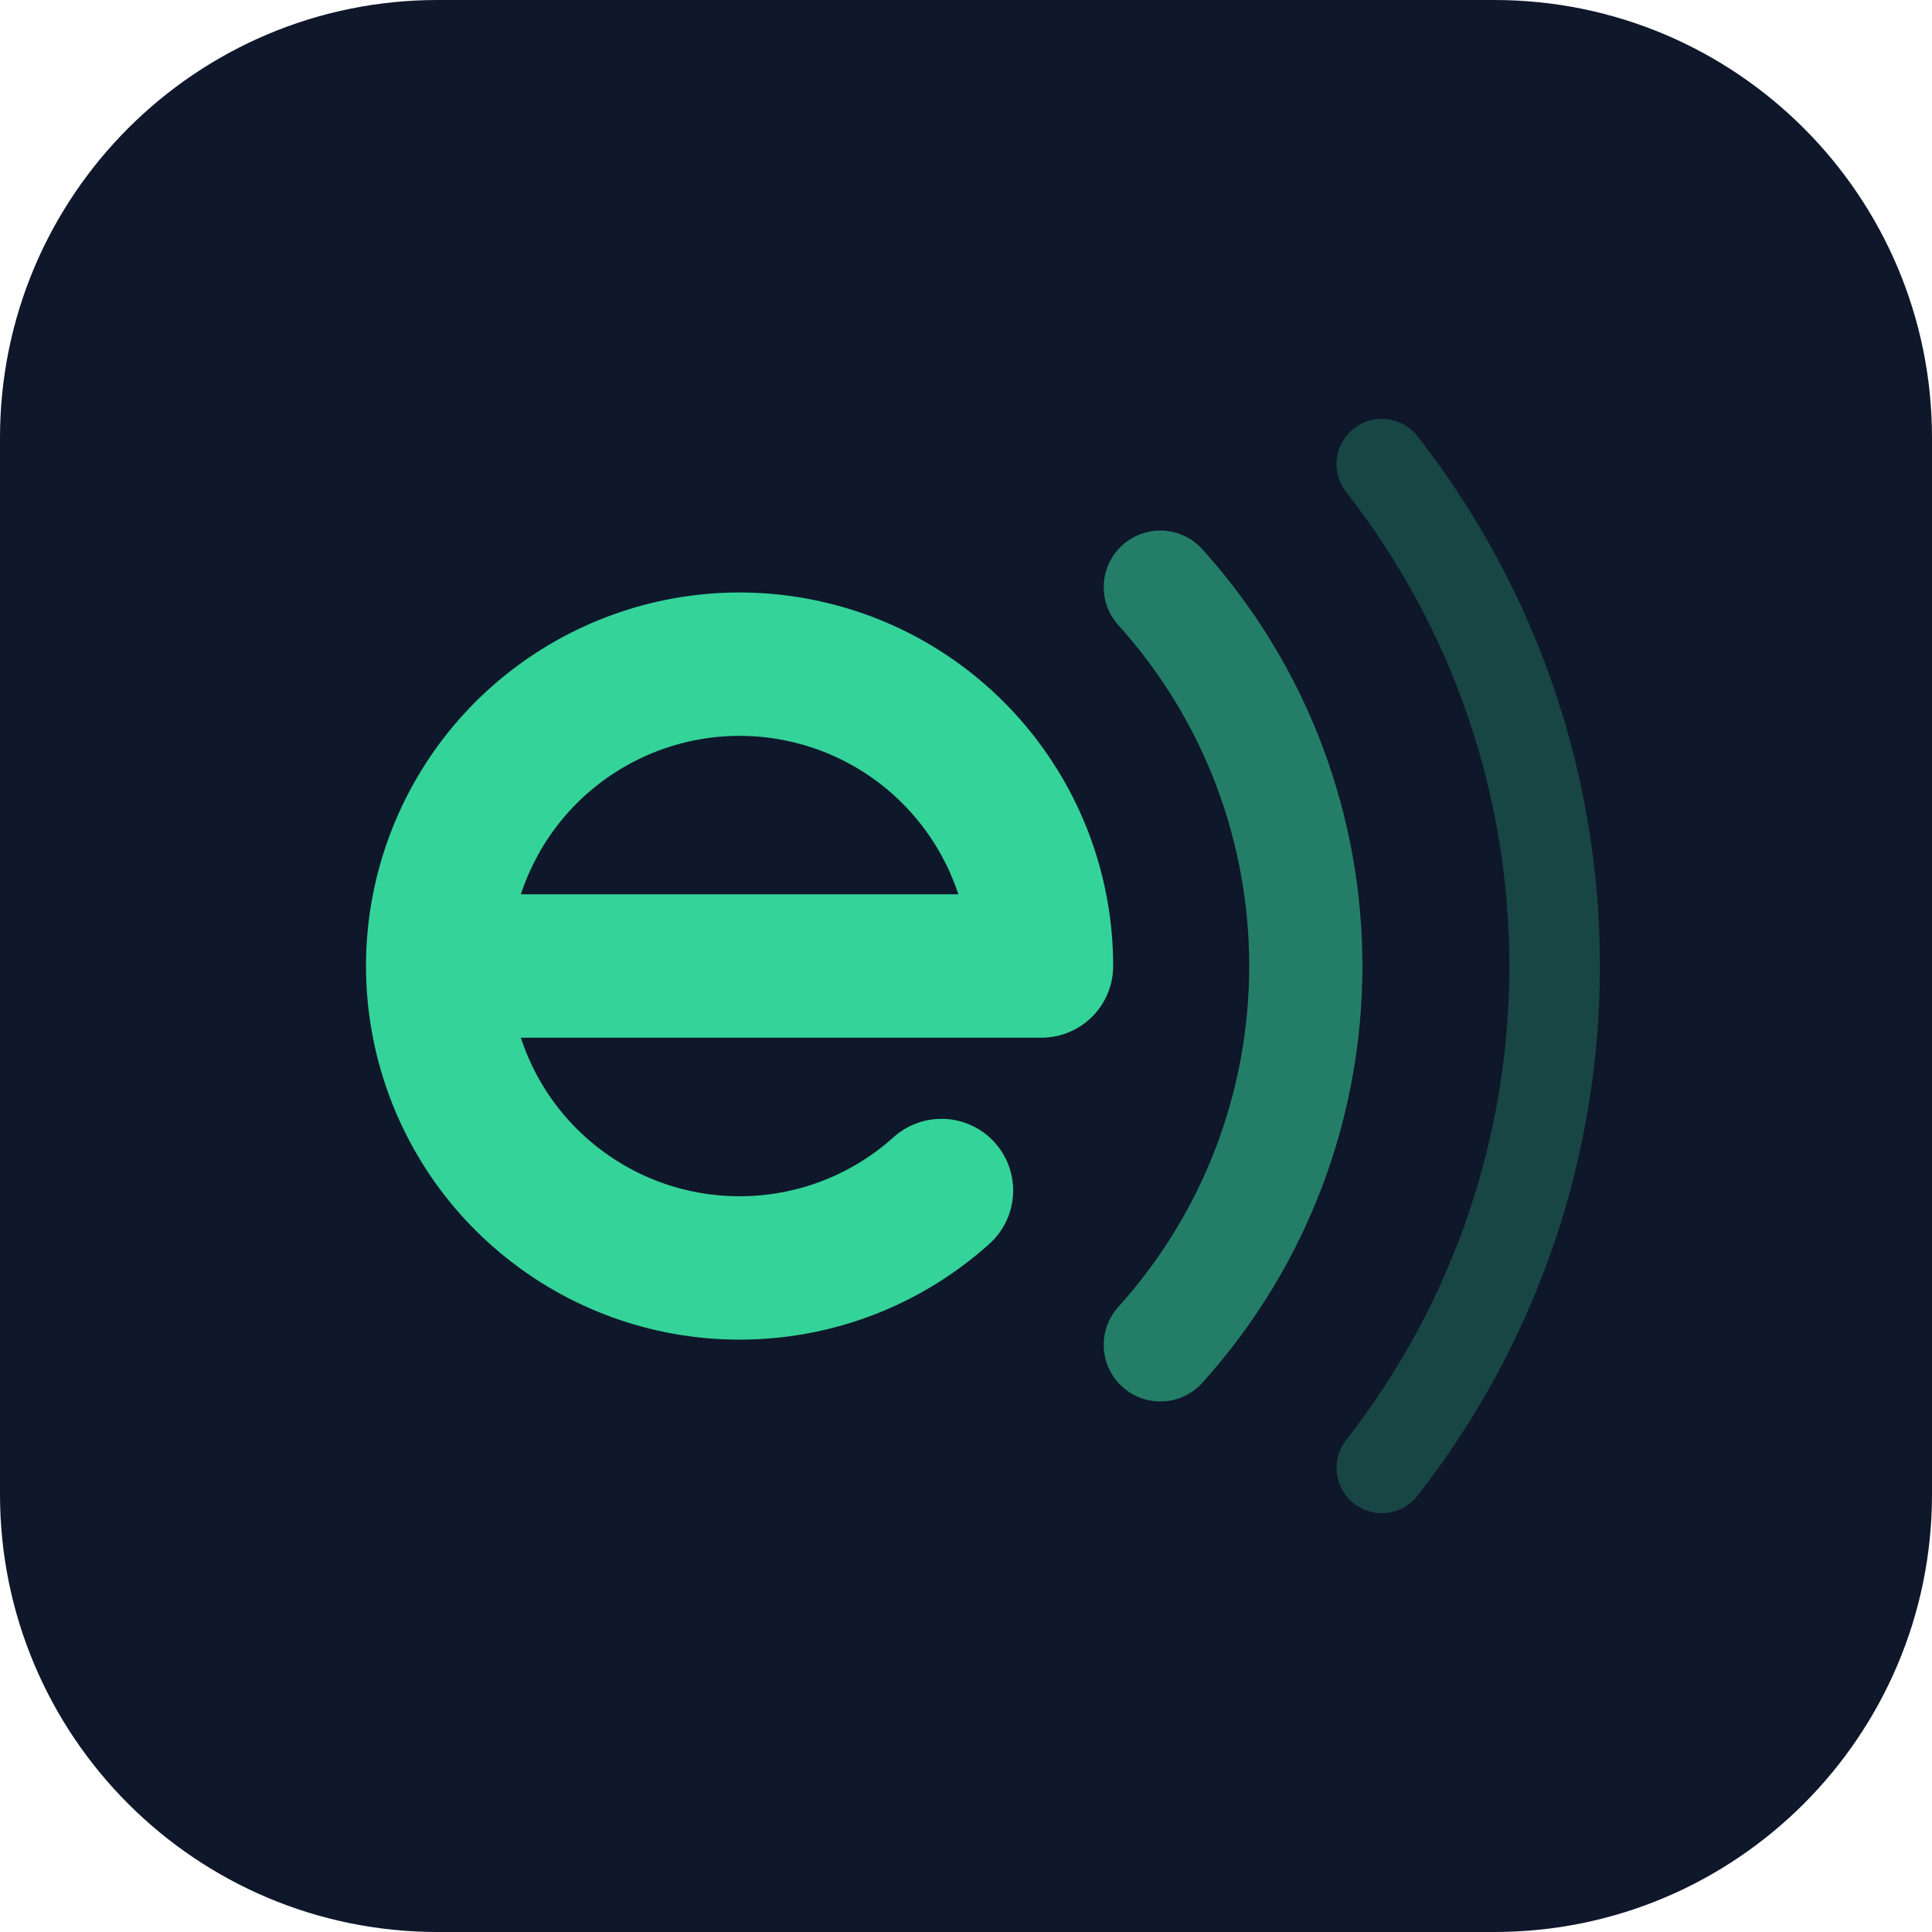
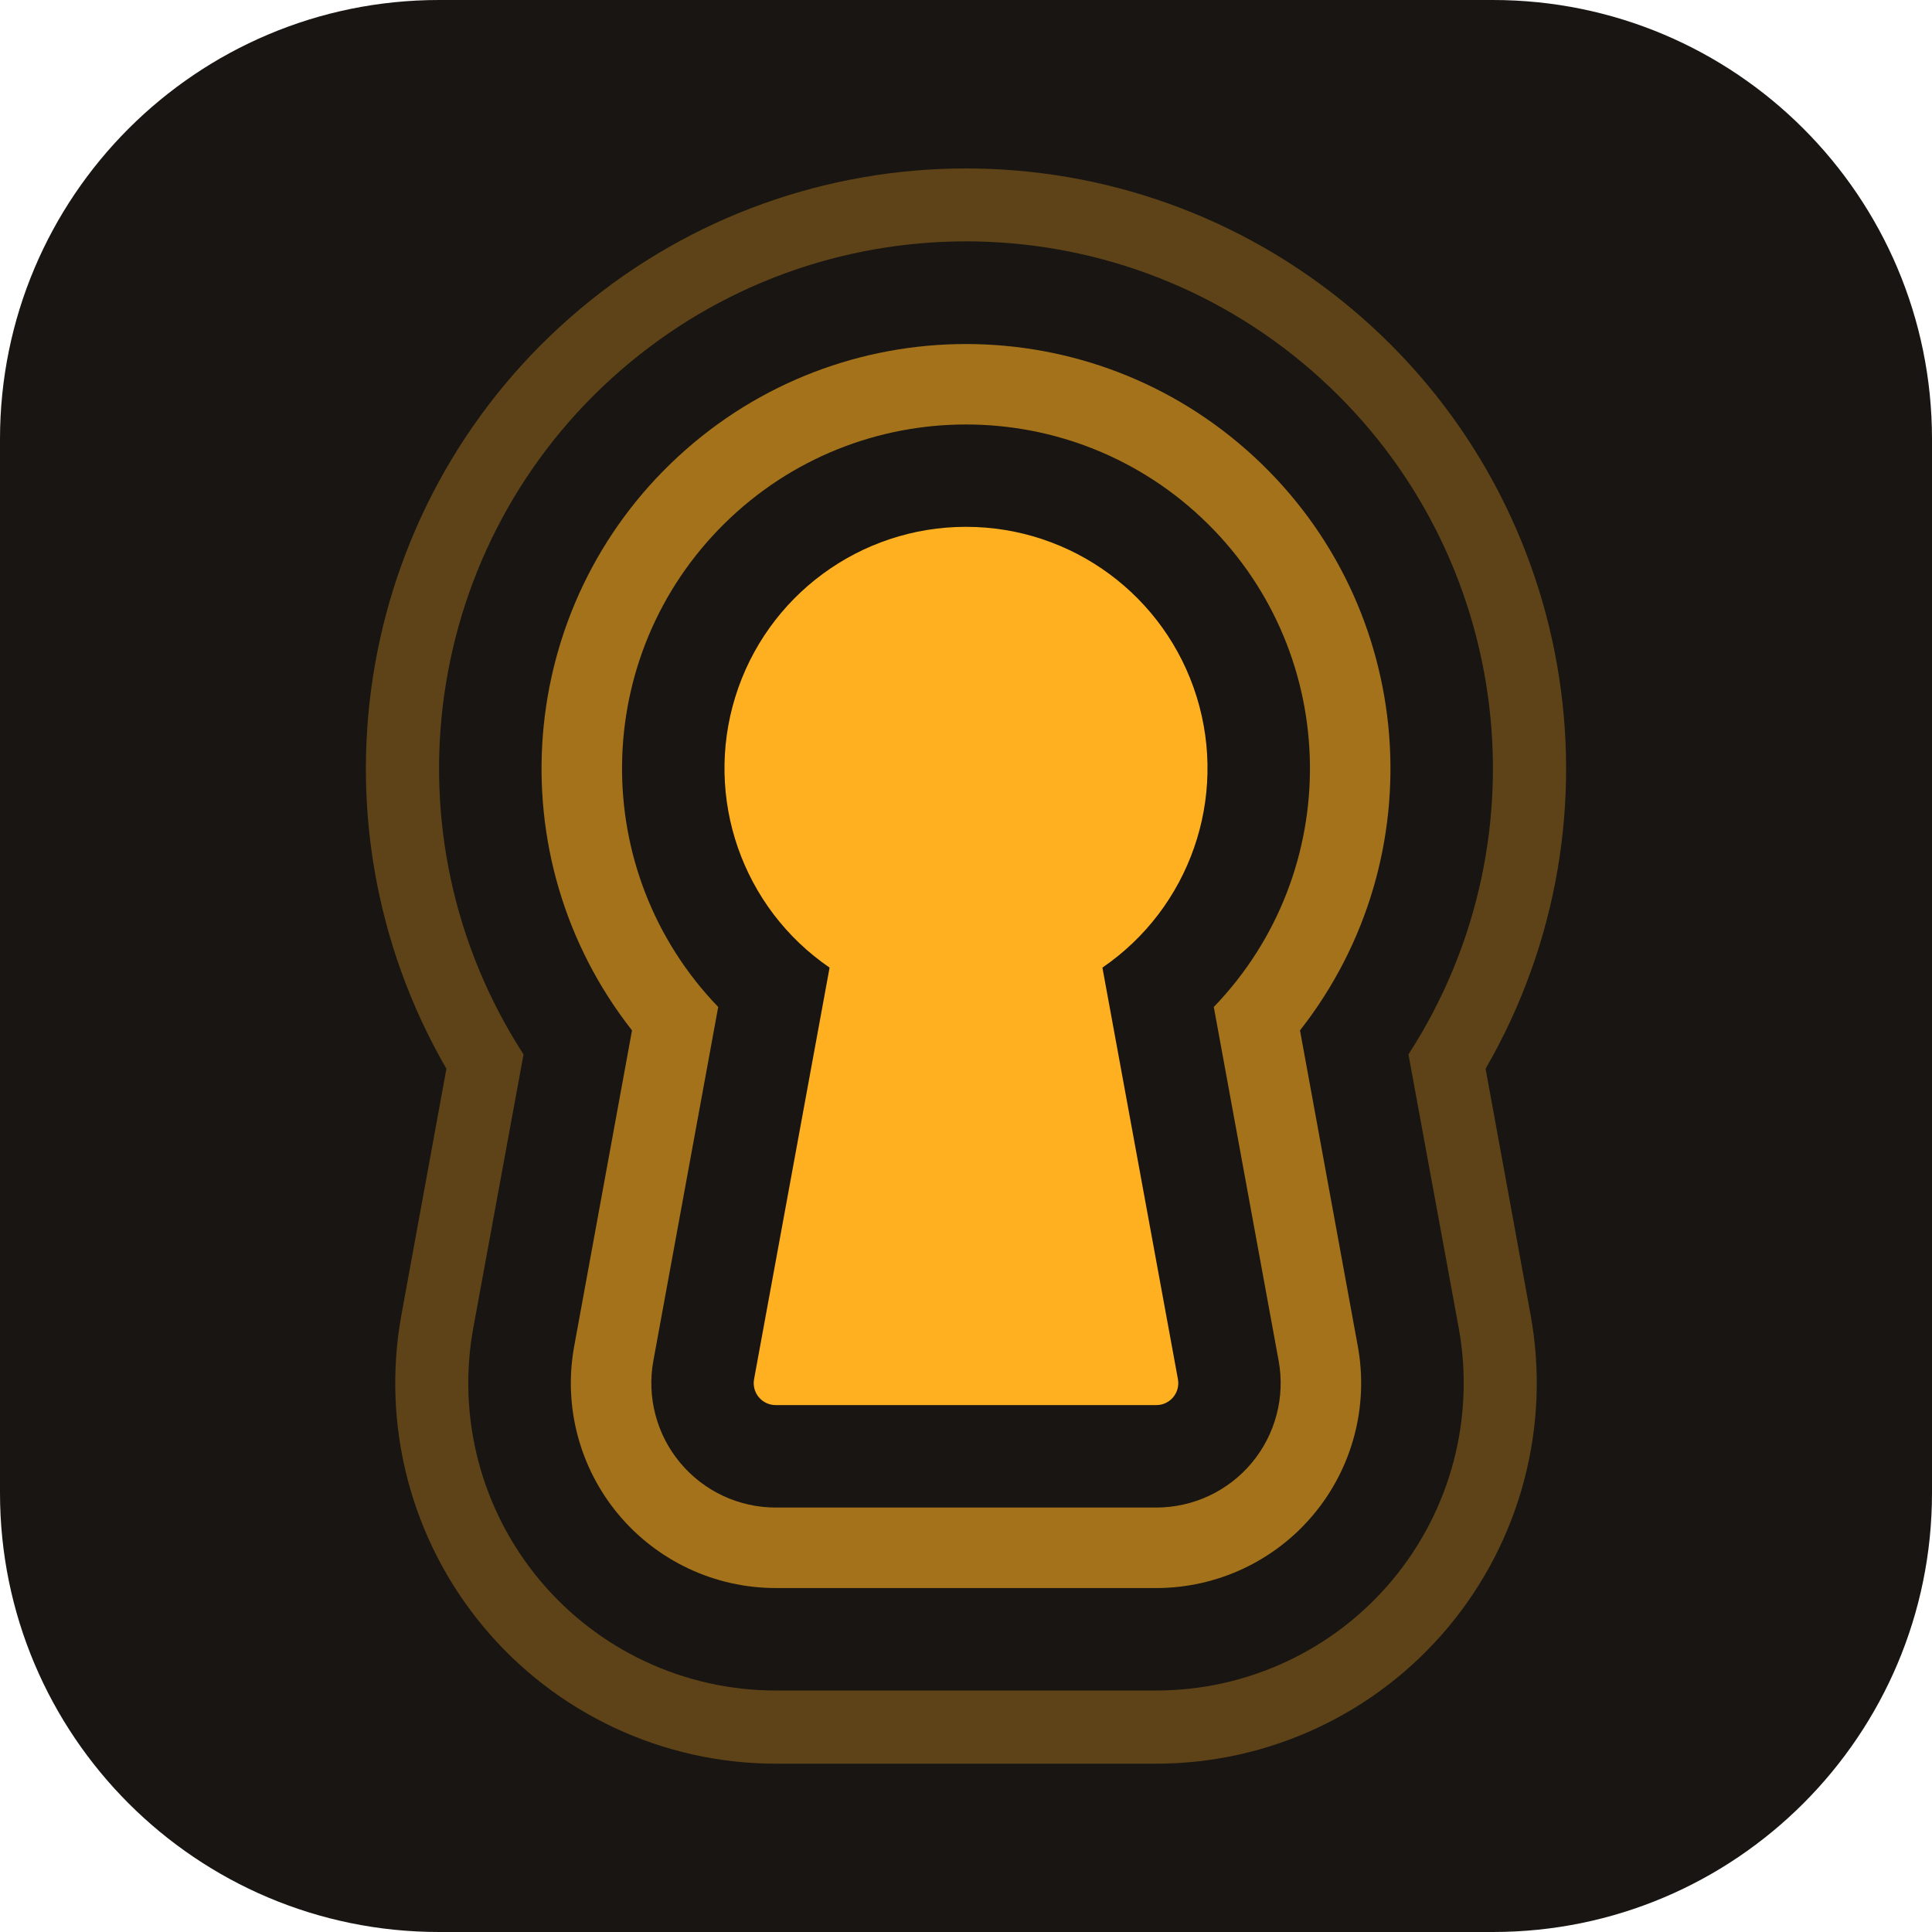
- <svg xmlns="http://www.w3.org/2000/svg" viewBox="0 0 512 512">
-   <rect width="512" height="512" rx="116" fill="#0F172A" />
-   <g fill="none" stroke="#34D399" stroke-linecap="round">
-     <path d="M 276.0 256.0 A 80 80 0 1 0 249.5 315.5 M 116 256 H 276" stroke-width="38" />
-     <path d="M 307.5 356.4 A 150 150 0 0 0 307.5 155.6" stroke-width="30" opacity=".55" />
-     <path d="M 366.2 389.0 A 216 216 0 0 0 366.2 123.0" stroke-width="24" opacity=".25" />
-   </g>
+ <svg xmlns="http://www.w3.org/2000/svg" viewBox="0 0 132 132">
+   <rect width="132" height="132" rx="30" fill="#181512" />
+   <path d="M30.5,73.02 A41,41 0 1,1 101.5,73.02 L104.57,89.81 A26,26 0 0,1 79,120.5 L53,120.5 A26,26 0 0,1 27.43,89.81 Z M35.77,72.04 A36,36 0 1,1 96.23,72.04 L99.66,90.71 A21,21 0 0,1 79,115.5 L53,115.5 A21,21 0 0,1 32.34,90.71 Z" fill="#FFB020" fill-rule="evenodd" opacity="0.3" />
+   <path d="M43.18,70.4 A29,29 0 1,1 88.82,70.4 L92.77,91.98 A14,14 0 0,1 79,108.5 L53,108.5 A14,14 0 0,1 39.23,91.98 Z M49.07,68.8 A23.5,23.5 0 1,1 82.93,68.8 L87.36,92.97 A8.5,8.5 0 0,1 79,103 L53,103 A8.5,8.5 0 0,1 44.64,92.97 Z" fill="#FFB020" fill-rule="evenodd" opacity="0.6" />
+   <path d="M56.68,66.11 A16.5,16.5 0 1,1 75.32,66.11 L80.48,94.23 A1.5,1.5 0 0,1 79,96 L53,96 A1.5,1.5 0 0,1 51.52,94.23 Z" fill="#FFB020" />
</svg>
